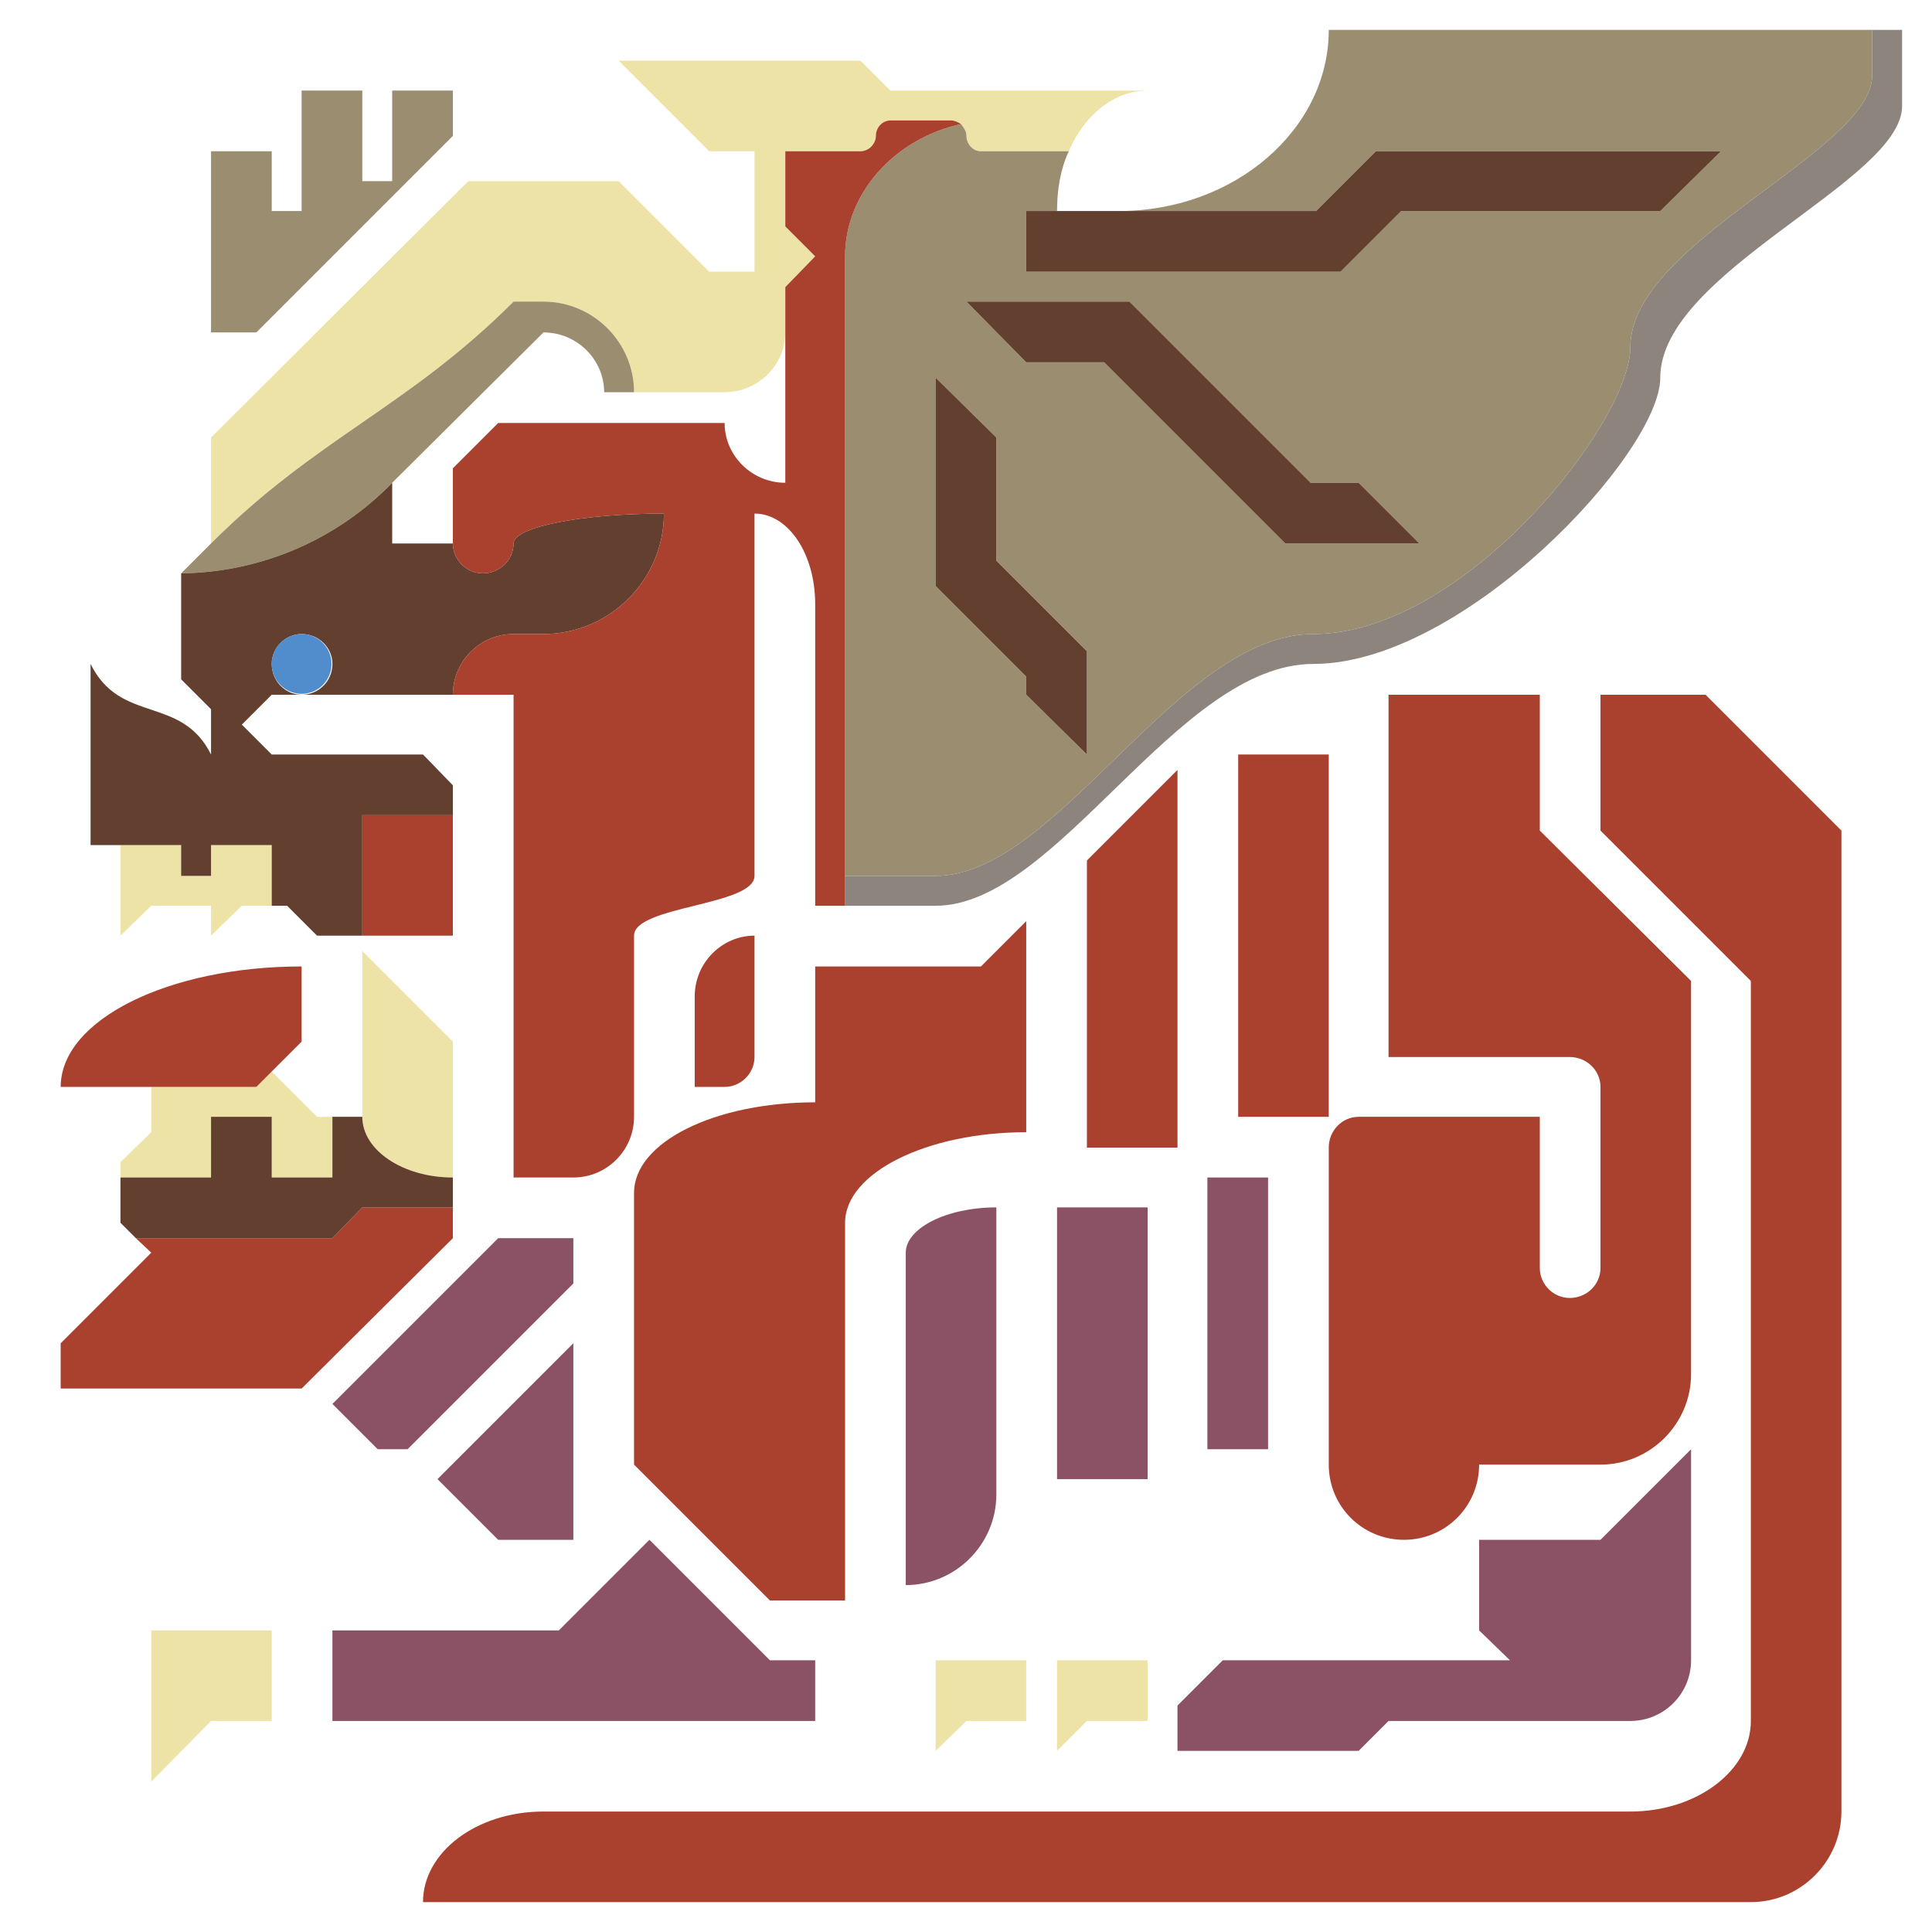
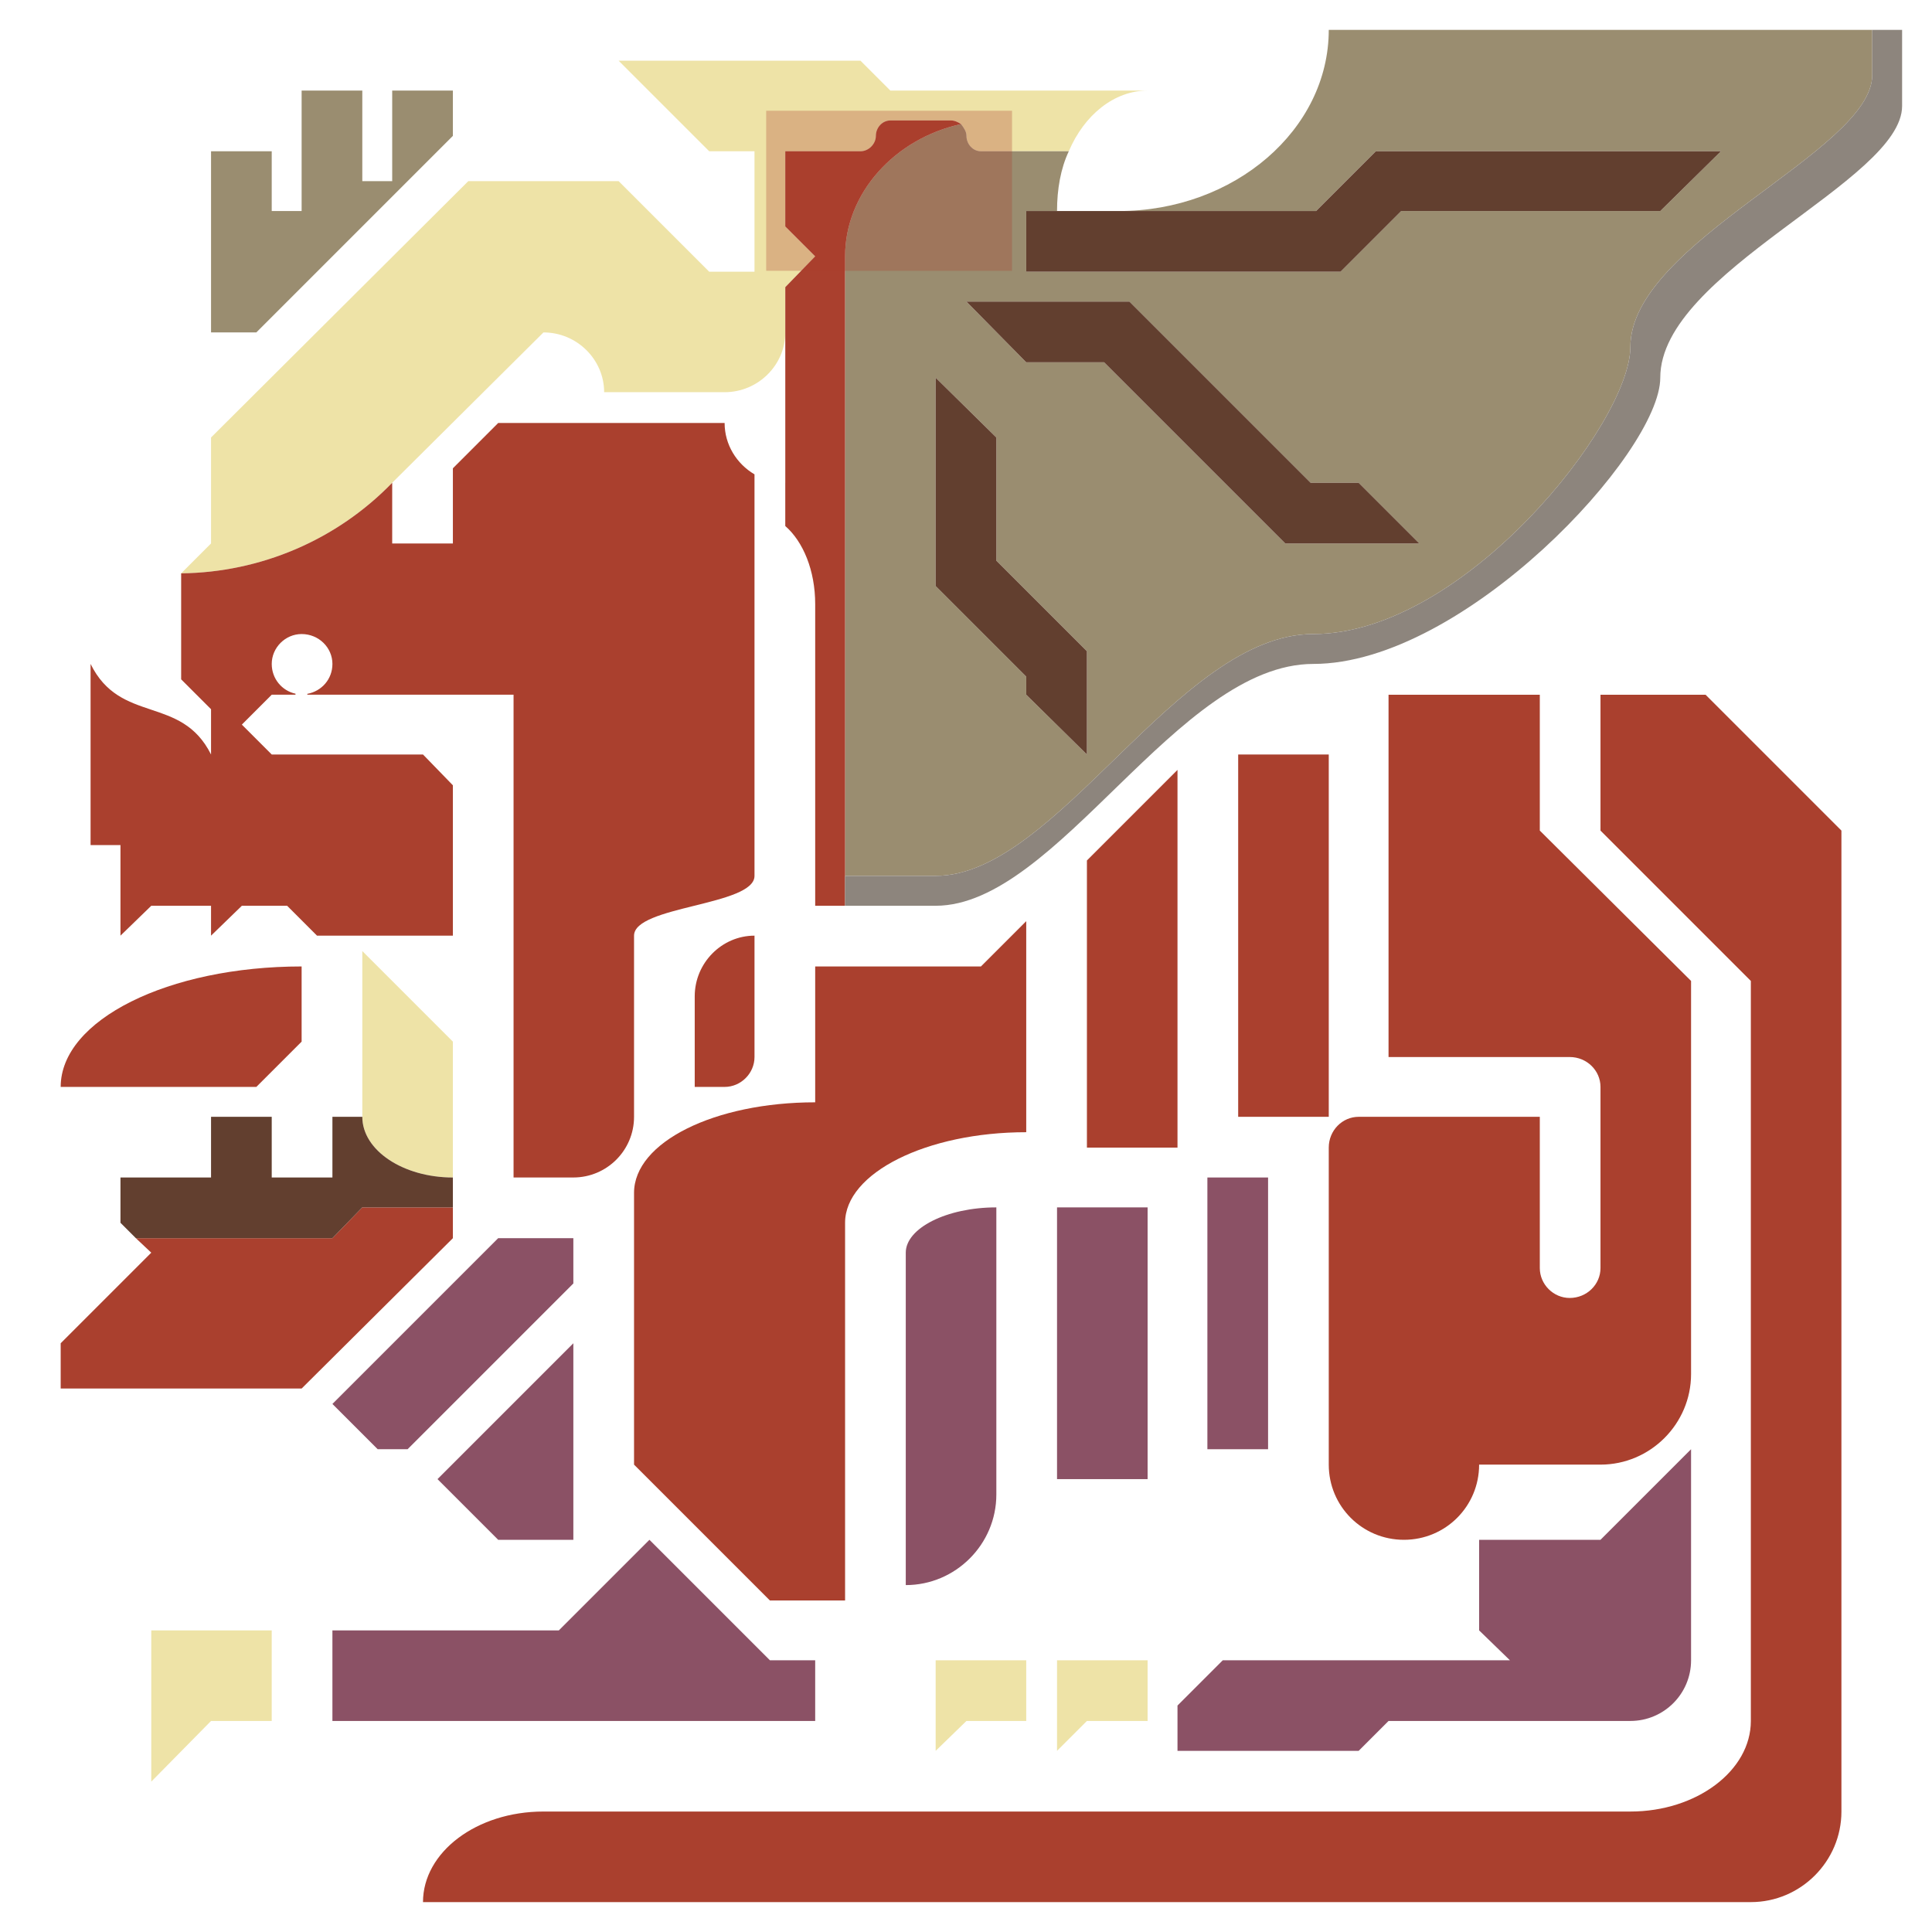
- <svg xmlns="http://www.w3.org/2000/svg" xml:space="preserve" width="2.133in" height="2.133in" version="1.1" style="shape-rendering:geometricPrecision; text-rendering:geometricPrecision; image-rendering:optimizeQuality; fill-rule:evenodd; clip-rule:evenodd" viewBox="0 0 2133 2133">
-   <defs>
-     <style type="text/css">
+ <svg xmlns="http://www.w3.org/2000/svg" xml:space="preserve" width="2.133in" height="2.133in" version="1.1" style="shape-rendering:geometricPrecision; text-rendering:geometricPrecision; image-rendering:optimizeQuality; fill-rule:evenodd; clip-rule:evenodd" viewBox="0 0 2133 2133" id="svg404">
+   <defs id="defs332">
+     <style type="text/css" id="style330">
   
    .fil6 {fill:#518CCC}
    .fil3 {fill:#623F2F}
    .fil0 {fill:#8B5165}
    .fil5 {fill:#8D857D}
    .fil2 {fill:#9A8D70}
    .fil4 {fill:#AA402E}
    .fil1 {fill:#EEE3A7}
   
  </style>
  </defs>
  <g id="Layer_x0020_1">
-     <polygon class="fil0" points="717,1700 617,1800 367,1800 367,1900 900,1900 900,1833 850,1833 " />
-     <polygon class="fil0" points="633,1700 633,1483 483,1633 550,1700 " />
-     <polygon class="fil0" points="450,1600 633,1417 633,1367 550,1367 367,1550 417,1600 " />
-     <path class="fil0" d="M1000 1383l0 367c55,0 100,-45 100,-100l0 -317c-55,0 -100,23 -100,50z" />
-     <polygon class="fil0" points="1167,1333 1167,1633 1267,1633 1267,1333 " />
-     <polygon class="fil0" points="1333,1300 1333,1600 1400,1600 1400,1300 " />
-     <path class="fil0" d="M1767 1700l-134 0 0 100 34 33 -317 0 -50 50 0 50 200 0 33 -33 267 0c37,0 67,-30 67,-67l0 -233 -100 100z" />
-     <polygon class="fil1" points="300,1900 300,1800 167,1800 167,1967 233,1900 " />
-     <polygon class="fil1" points="1033,1833 1033,1933 1067,1900 1133,1900 1133,1833 " />
-     <polygon class="fil1" points="1167,1833 1167,1933 1200,1900 1267,1900 1267,1833 " />
-     <polygon class="fil1" points="233,1300 233,1233 300,1233 300,1300 367,1300 367,1233 350,1233 300,1183 283,1200 167,1200 167,1250 133,1283 133,1300 " />
-     <path class="fil1" d="M400 1050l0 183c0,37 45,67 100,67l0 -150 -100 -100z" />
-     <path class="fil1" d="M700 433l0 0zm167 -66l0 0zm-634 233c117,-117 217,-150 334,-267l33 0c55,0 100,45 100,100l100 0c37,0 67,-30 67,-66l0 -50 33 -34 -33 -33 0 -83 83 0c9,0 17,-8 17,-17 0,-9 7,-17 16,-17l67 0c4,0 8,2 11,4 3,4 6,8 6,13 0,9 7,17 16,17l97 0c17,-40 50,-67 87,-67l-284 0 -33 -33 -267 0 100 100 50 0 0 133 -50 0 -100 -100 -166 0 -284 283 0 117z" />
-     <path class="fil2" d="M933 283l0 684 100 0c134,0 267,-267 417,-267 166,0 350,-233 350,-317 0,-116 267,-216 267,-300l0 -50 -600 0c0,110 -104,200 -232,200l218 0 66 -66 381 0 -67 66 -286 0 -67 67 -347 0 0 -67 34 0c0,-24 4,-47 13,-66l-97 0c-9,0 -16,-8 -16,-17 0,-5 -3,-9 -6,-13 -73,16 -128,76 -128,146zm200 464l-100 -100 0 -230 67 66 0 136 100 100 0 114 -67 -66 0 -20zm0 -347l-66 -67 180 0 200 200 53 0 67 67 -148 0 -200 -200 -86 0z" />
-     <path class="fil2" d="M600 367l0 0zm67 66l0 0zm-234 100l167 -166c37,0 67,30 67,66l33 0c0,-55 -45,-100 -100,-100l-33 0c-117,117 -217,150 -334,267l-33 33c88,-1 172,-37 233,-100z" />
-     <polygon class="fil2" points="283,367 500,150 500,100 433,100 433,200 400,200 400,100 333,100 333,233 300,233 300,167 233,167 233,367 " />
-     <polygon class="fil1" points="300,933 233,933 233,967 200,967 200,933 133,933 133,1033 167,1000 233,1000 233,1033 267,1000 300,1000 " />
-     <path class="fil3" d="M500 767l0 0zm-167 0l167 0c0,-37 30,-67 67,-67l33 0c73,0 133,-60 133,-133 -92,0 -166,15 -166,33 0,18 -15,33 -34,33 -18,0 -33,-15 -33,-33l-67 0 0 -67c-61,63 -145,99 -233,100l0 117 33 33 0 50c-33,-66 -100,-33 -133,-100l0 200 33 0 67 0 0 34 33 0 0 -34 67 0 0 67 17 0 33 33 50 0 0 -133 100 0 0 -33 -33 -34 -167 0 -33 -33 33 -33 33 0zm0 -67c19,0 34,15 34,33 0,19 -15,34 -34,34 -18,0 -33,-15 -33,-34 0,-18 15,-33 33,-33z" />
-     <polygon class="fil4" points="500,900 400,900 400,1033 500,1033 " />
-     <path class="fil4" d="M333 1067c-147,0 -266,59 -266,133l100 0 116 0 17 -17 33 -33 0 -83z" />
-     <polygon class="fil4" points="367,1367 150,1367 167,1383 67,1483 67,1533 333,1533 500,1367 500,1333 400,1333 " />
-     <path class="fil4" d="M700 1317l0 300 150 150 83 0 0 -417c0,-55 90,-100 200,-100l0 -233 -50 50 -183 0 0 150c-111,0 -200,44 -200,100z" />
-     <path class="fil4" d="M767 1200l33 0c18,0 33,-15 33,-33l0 -134c-36,0 -66,30 -66,67l0 100z" />
-     <polygon class="fil4" points="1200,950 1200,1267 1300,1267 1300,850 " />
-     <polygon class="fil4" points="1367,833 1367,1233 1467,1233 1467,833 " />
-     <path class="fil4" d="M1533 767l0 400 200 0c19,0 34,15 34,33l0 200c0,18 -15,33 -34,33 -18,0 -33,-15 -33,-33l0 -167 -200 0c-18,0 -33,15 -33,34l0 350c0,46 37,83 83,83 46,0 83,-37 83,-83l134 0c55,0 100,-45 100,-100l0 -434 -167 -166 0 -150 -167 0z" />
-     <path class="fil4" d="M1933 1083l0 817c0,55 -60,100 -133,100l-1200 0c-74,0 -133,45 -133,100l1466 0c55,0 100,-45 100,-100l0 -1083 -150 -150 -116 0 0 150 166 166z" />
-     <path class="fil3" d="M367 1367l33 -34 100 0 0 -33c-55,0 -100,-30 -100,-67l-33 0 0 67 -67 0 0 -67 -67 0 0 67 -100 0 0 50 17 17 217 0z" />
-     <polygon class="fil3" points="1033,417 1033,647 1133,747 1133,767 1200,833 1200,719 1100,619 1100,483 " />
-     <polygon class="fil3" points="1219,400 1419,600 1567,600 1500,533 1447,533 1247,333 1067,333 1133,400 " />
-     <path class="fil3" d="M1133 300l347 0 67 -67 286 0 67 -66 -381 0 -66 66 -218 0c-1,0 -1,0 -2,0l-66 0 -34 0 0 67z" />
-     <path class="fil5" d="M2067 33l0 50c0,84 -267,184 -267,300 0,84 -184,317 -350,317 -150,0 -283,267 -417,267l-100 0 0 33 100 0c134,0 267,-267 417,-267 166,0 383,-233 383,-316 0,-117 267,-217 267,-300l0 -84 -33 0z" />
-     <path class="fil4" d="M733 567l0 0zm100 0c37,0 67,44 67,100l0 333 33 0 0 -33 0 -684c0,-70 55,-130 128,-146 -3,-2 -7,-4 -11,-4l-67 0c-9,0 -16,8 -16,17 0,9 -8,17 -17,17l-83 0 0 83 33 33 -33 34 0 50 0 166c-37,0 -67,-30 -67,-66l-250 0 -50 50 0 83c0,18 15,33 33,33 19,0 34,-15 34,-33 0,-18 74,-33 166,-33 0,73 -60,133 -133,133l-33 0c-37,0 -67,30 -67,67l67 0 0 533 66 0c37,0 67,-30 67,-67l0 -200c0,-33 133,-33 133,-66l0 -400z" />
-     <circle class="fil6" cx="333" cy="733" r="33" />
+     <polygon class="fil0" points="717,1700 617,1800 367,1800 367,1900 900,1900 900,1833 850,1833 " id="polygon335" />
+     <polygon class="fil0" points="633,1700 633,1483 483,1633 550,1700 " id="polygon337" />
+     <polygon class="fil0" points="450,1600 633,1417 633,1367 550,1367 367,1550 417,1600 " id="polygon339" />
+     <path class="fil0" d="M1000 1383l0 367c55,0 100,-45 100,-100l0 -317c-55,0 -100,23 -100,50z" id="path341" />
+     <polygon class="fil0" points="1167,1333 1167,1633 1267,1633 1267,1333 " id="polygon343" />
+     <polygon class="fil0" points="1333,1300 1333,1600 1400,1600 1400,1300 " id="polygon345" />
+     <path class="fil0" d="M1767 1700l-134 0 0 100 34 33 -317 0 -50 50 0 50 200 0 33 -33 267 0c37,0 67,-30 67,-67l0 -233 -100 100z" id="path347" />
+     <polygon class="fil1" points="300,1900 300,1800 167,1800 167,1967 233,1900 " id="polygon349" />
+     <polygon class="fil1" points="1033,1833 1033,1933 1067,1900 1133,1900 1133,1833 " id="polygon351" />
+     <polygon class="fil1" points="1167,1833 1167,1933 1200,1900 1267,1900 1267,1833 " id="polygon353" />
+     <path class="fil1" d="M400 1050l0 183c0,37 45,67 100,67l0 -150 -100 -100z" id="path357" />
+     <path style="fill:#eee3a7;stroke-width:0.096" d="M 65.578 6.434 L 75.18 16.035 L 79.98 16.035 L 79.98 28.805 L 75.18 28.805 L 65.578 19.203 L 49.641 19.203 L 22.371 46.375 L 22.371 57.609 L 19.203 60.777 C 27.652 60.681 35.717 57.225 41.574 51.176 L 57.609 35.238 C 61.162 35.238 64.041 38.118 64.041 41.574 L 67.211 41.574 L 76.812 41.574 C 80.365 41.574 83.244 38.695 83.244 35.238 L 83.244 30.438 L 86.414 27.172 L 83.244 24.004 L 83.244 16.035 L 91.215 16.035 C 92.079 16.035 92.846 15.266 92.846 14.402 C 92.846 13.538 93.519 12.77 94.383 12.77 L 100.816 12.77 C 101.2 12.77 101.583 12.962 101.871 13.154 C 102.159 13.538 102.447 13.922 102.447 14.402 C 102.447 15.266 103.12 16.035 103.984 16.035 L 113.297 16.035 C 114.929 12.195 118.098 9.602 121.65 9.602 L 94.383 9.602 L 91.215 6.434 L 65.578 6.434 z " transform="scale(10.41506)" id="path359" />
+     <path class="fil2" d="M933 283l0 684 100 0c134,0 267,-267 417,-267 166,0 350,-233 350,-317 0,-116 267,-216 267,-300l0 -50 -600 0c0,110 -104,200 -232,200l218 0 66 -66 381 0 -67 66 -286 0 -67 67 -347 0 0 -67 34 0c0,-24 4,-47 13,-66l-97 0c-9,0 -16,-8 -16,-17 0,-5 -3,-9 -6,-13 -73,16 -128,76 -128,146zm200 464l-100 -100 0 -230 67 66 0 136 100 100 0 114 -67 -66 0 -20zm0 -347l-66 -67 180 0 200 200 53 0 67 67 -148 0 -200 -200 -86 0z" id="path361" />
+     <polygon class="fil2" points="283,367 500,150 500,100 433,100 433,200 400,200 400,100 333,100 333,233 300,233 300,167 233,167 233,367 " id="polygon365" />
+     <path style="fill:#aa402e;stroke-width:0.096;fill-opacity:1" d="M 94.383 12.77 C 93.519 12.77 92.846 13.538 92.846 14.402 C 92.846 15.266 92.079 16.035 91.215 16.035 L 83.244 16.035 L 83.244 24.004 L 86.414 27.172 L 83.244 30.438 L 83.244 35.238 L 83.244 51.176 C 83.243 51.176 83.243 51.176 83.242 51.176 L 83.242 55.76 C 85.138 57.414 86.414 60.468 86.414 64.041 L 86.414 96.016 L 89.582 96.016 L 89.582 92.846 L 89.582 27.172 C 89.582 20.451 94.862 14.691 101.871 13.154 C 101.583 12.962 101.2 12.77 100.816 12.77 L 94.383 12.77 z M 52.809 44.84 L 48.008 49.641 L 48.008 57.609 L 41.574 57.609 L 41.574 51.176 C 35.717 57.225 27.652 60.681 19.203 60.777 L 19.203 72.012 L 22.371 75.18 L 22.371 79.98 C 19.203 73.643 12.77 76.812 9.602 70.379 L 9.602 89.582 L 12.77 89.582 L 12.77 99.184 L 16.035 96.016 L 22.371 96.016 L 22.371 99.184 L 25.637 96.016 L 28.805 96.016 L 30.438 96.016 L 33.605 99.184 L 38.406 99.184 L 48.008 99.184 L 48.008 86.414 L 48.008 83.244 L 44.84 79.98 L 28.805 79.98 L 25.637 76.812 L 28.805 73.643 L 31.324 73.643 L 31.324 73.535 C 29.903 73.227 28.805 71.965 28.805 70.379 C 28.805 68.651 30.244 67.211 31.973 67.211 C 33.797 67.211 35.238 68.651 35.238 70.379 C 35.238 71.991 34.1 73.27 32.578 73.551 L 32.578 73.643 L 48.008 73.643 L 54.439 73.643 L 54.439 124.818 L 60.777 124.818 C 64.33 124.818 67.211 121.939 67.211 118.387 L 67.211 99.184 C 67.211 96.015 79.98 96.014 79.98 92.846 L 79.98 58.428 L 79.98 54.439 L 79.98 50.283 C 78.086 49.171 76.812 47.136 76.812 44.84 L 52.809 44.84 z " transform="scale(10.41506)" id="polygon367" />
+     <path class="fil4" d="M333 1067c-147,0 -266,59 -266,133l100 0 116 0 17 -17 33 -33 0 -83z" id="path373" />
+     <polygon class="fil4" points="367,1367 150,1367 167,1383 67,1483 67,1533 333,1533 500,1367 500,1333 400,1333 " id="polygon375" />
+     <path class="fil4" d="M700 1317l0 300 150 150 83 0 0 -417c0,-55 90,-100 200,-100l0 -233 -50 50 -183 0 0 150c-111,0 -200,44 -200,100z" id="path377" />
+     <path class="fil4" d="M767 1200l33 0c18,0 33,-15 33,-33l0 -134c-36,0 -66,30 -66,67l0 100z" id="path379" />
+     <polygon class="fil4" points="1200,950 1200,1267 1300,1267 1300,850 " id="polygon381" />
+     <polygon class="fil4" points="1367,833 1367,1233 1467,1233 1467,833 " id="polygon383" />
+     <path class="fil4" d="M1533 767l0 400 200 0c19,0 34,15 34,33l0 200c0,18 -15,33 -34,33 -18,0 -33,-15 -33,-33l0 -167 -200 0c-18,0 -33,15 -33,34l0 350c0,46 37,83 83,83 46,0 83,-37 83,-83l134 0c55,0 100,-45 100,-100l0 -434 -167 -166 0 -150 -167 0z" id="path385" />
+     <path class="fil4" d="M1933 1083l0 817c0,55 -60,100 -133,100l-1200 0c-74,0 -133,45 -133,100l1466 0c55,0 100,-45 100,-100l0 -1083 -150 -150 -116 0 0 150 166 166z" id="path387" />
+     <path class="fil3" d="M367 1367l33 -34 100 0 0 -33c-55,0 -100,-30 -100,-67l-33 0 0 67 -67 0 0 -67 -67 0 0 67 -100 0 0 50 17 17 217 0z" id="path389" />
+     <polygon class="fil3" points="1033,417 1033,647 1133,747 1133,767 1200,833 1200,719 1100,619 1100,483 " id="polygon391" />
+     <polygon class="fil3" points="1219,400 1419,600 1567,600 1500,533 1447,533 1247,333 1067,333 1133,400 " id="polygon393" />
+     <path class="fil3" d="M1133 300l347 0 67 -67 286 0 67 -66 -381 0 -66 66 -218 0c-1,0 -1,0 -2,0l-66 0 -34 0 0 67z" id="path395" />
+     <path class="fil5" d="M2067 33l0 50c0,84 -267,184 -267,300 0,84 -184,317 -350,317 -150,0 -283,267 -417,267l-100 0 0 33 100 0c134,0 267,-267 417,-267 166,0 383,-233 383,-316 0,-117 267,-217 267,-300l0 -84 -33 0z" id="path397" />
+     <rect style="fill:#aa402e;fill-opacity:0.295;stroke-width:10.415" id="rect4962" width="271.442" height="176.73" x="845.898" y="122.243" />
  </g>
</svg>
